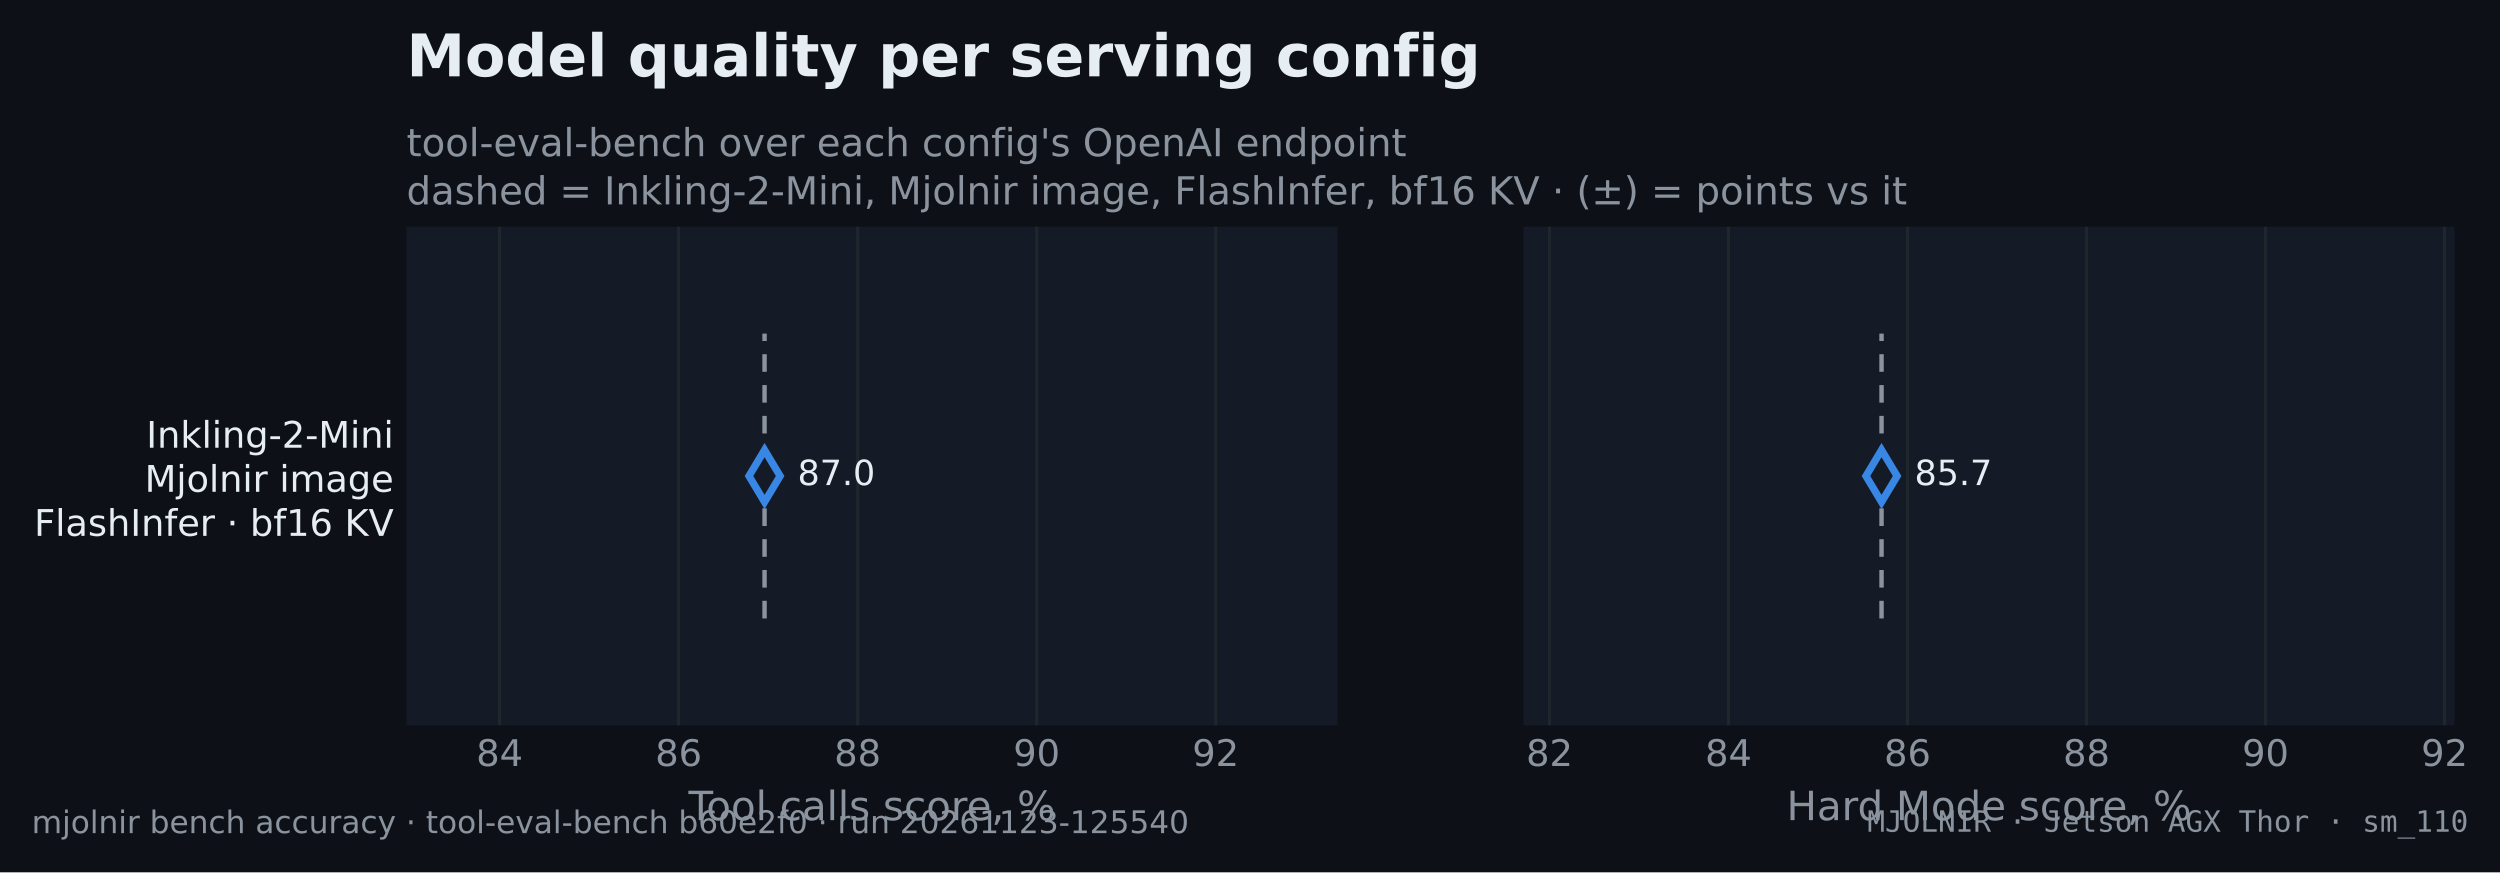
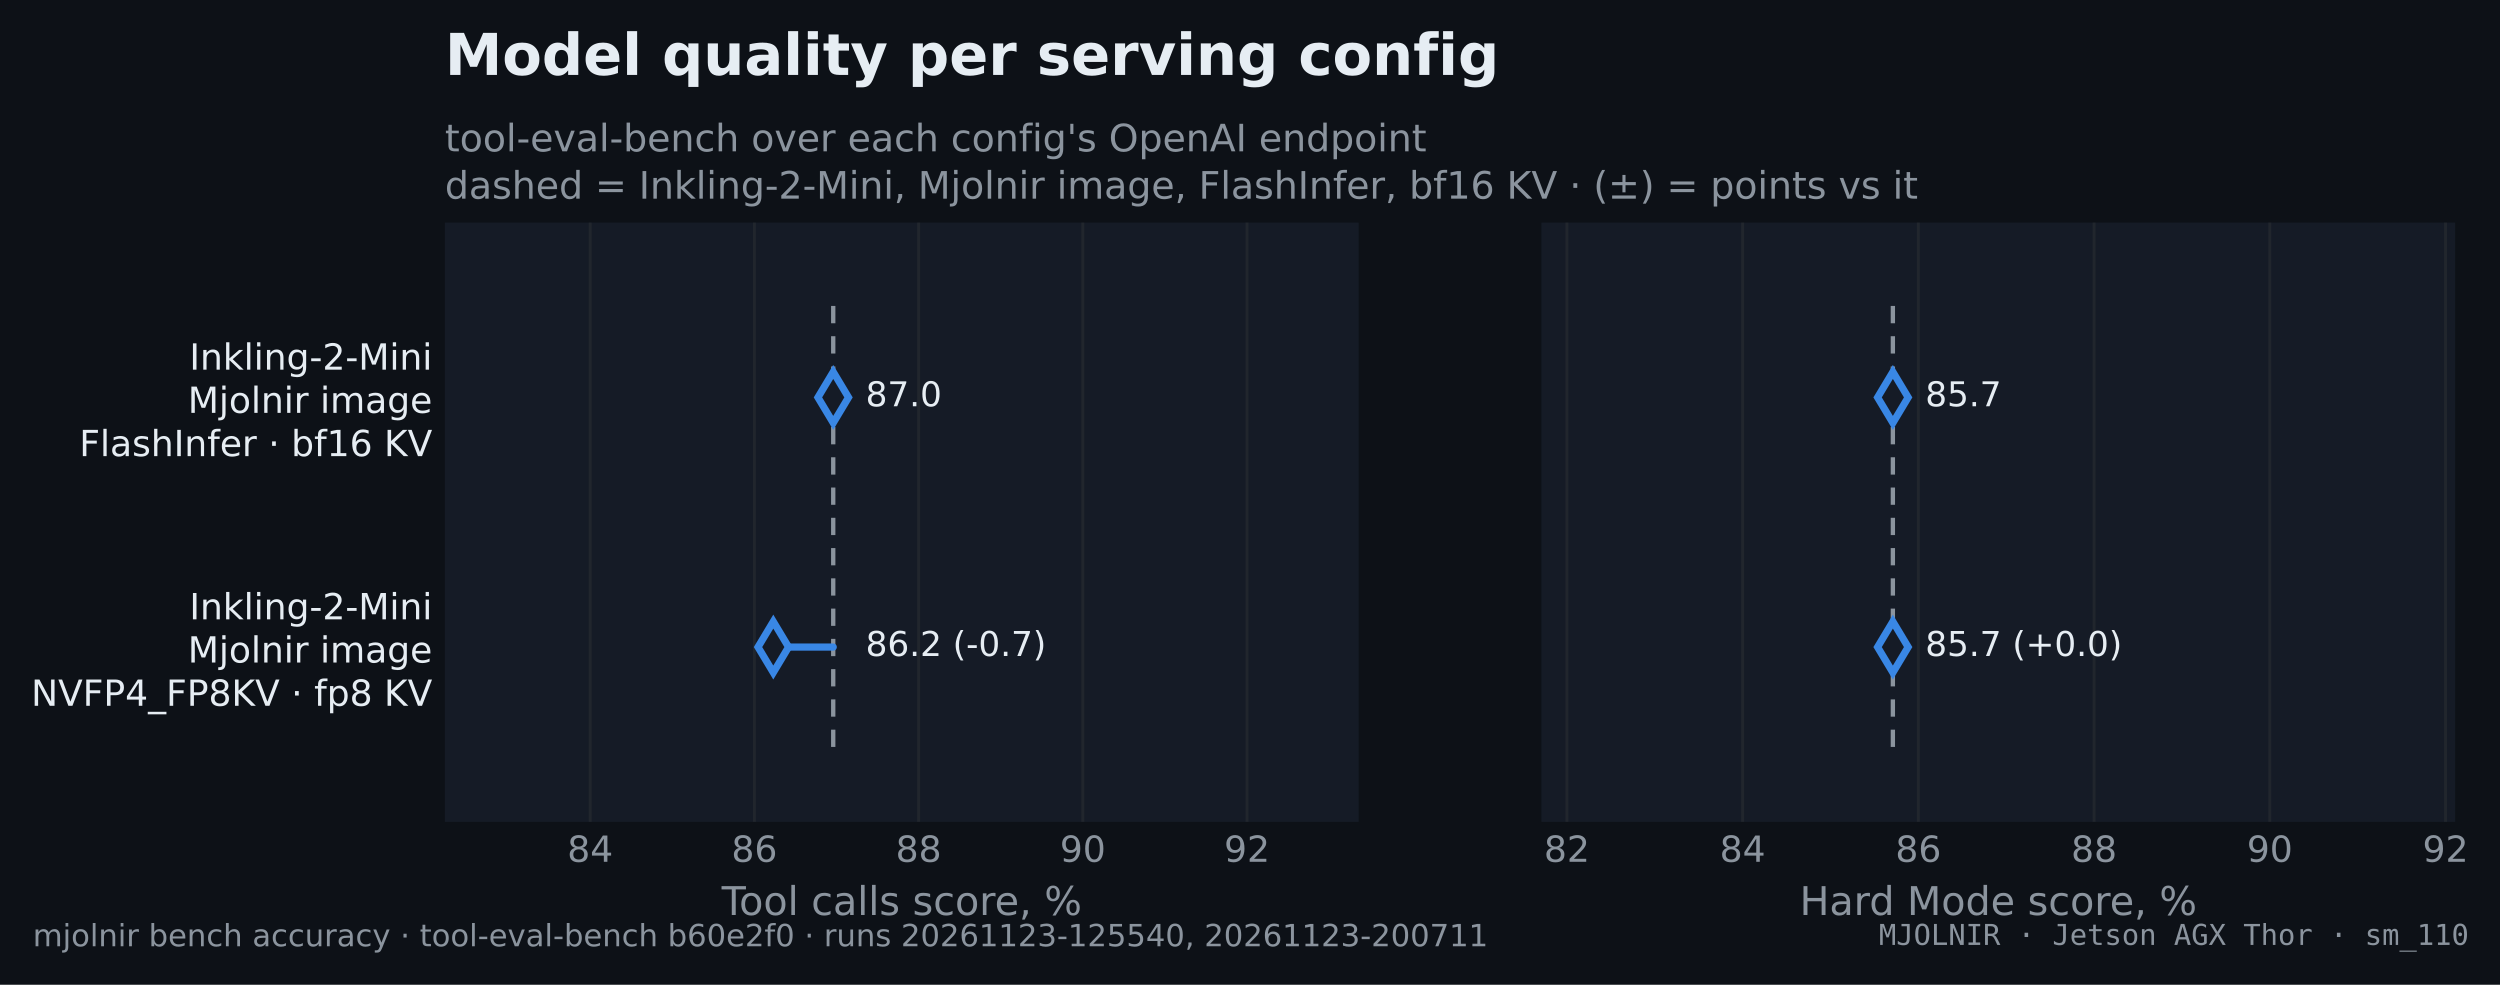
- <svg xmlns="http://www.w3.org/2000/svg" xmlns:xlink="http://www.w3.org/1999/xlink" width="681.217pt" height="237.698pt" viewBox="0 0 681.217 237.698" version="1.1">
+ <svg xmlns="http://www.w3.org/2000/svg" xmlns:xlink="http://www.w3.org/1999/xlink" width="693.927pt" height="273.338pt" viewBox="0 0 693.927 273.338" version="1.1">
  <defs>
    <style type="text/css">*{stroke-linejoin: round; stroke-linecap: butt}</style>
  </defs>
  <g id="figure_1">
    <g id="patch_1">
-       <path d="M 0 237.698 L 681.217 237.698 L 681.217 0 L 0 0 z " style="fill: #0d1117" />
+       <path d="M 0 273.338 L 693.927 273.338 L 693.927 0 L 0 0 z " style="fill: #0d1117" />
    </g>
    <g id="axes_1">
      <g id="patch_2">
-         <path d="M 110.78 197.625 L 364.416 197.625 L 364.416 61.797 L 110.78 61.797 z " style="fill: #151b26" />
+         <path d="M 123.49 228.118 L 377.126 228.118 L 377.126 61.797 L 123.49 61.797 z " style="fill: #151b26" />
      </g>
      <g id="matplotlib.axis_1">
        <g id="xtick_1">
          <g id="line2d_1">
-             <path d="M 136.144 197.625 L 136.144 61.797 " clip-path="url(#p457176305f)" style="fill: none; stroke: #21262d; stroke-width: 0.8; stroke-linecap: square" />
+             <path d="M 163.826 228.118 L 163.826 61.797 " clip-path="url(#p901aa316a7)" style="fill: none; stroke: #21262d; stroke-width: 0.8; stroke-linecap: square" />
          </g>
          <g id="line2d_2" />
          <g id="text_1">
-             <text style="font-size: 10px; font-family: 'DejaVu Sans'; text-anchor: middle; fill: #8b949e" x="136.144" y="208.723" transform="rotate(-0 136.1436 208.7232)">84</text>
+             <text style="font-size: 10px; font-family: 'DejaVu Sans'; text-anchor: middle; fill: #8b949e" x="163.826" y="239.215" transform="rotate(-0 163.8257 239.2152)">84</text>
          </g>
        </g>
        <g id="xtick_2">
          <g id="line2d_3">
-             <path d="M 184.92 197.625 L 184.92 61.797 " clip-path="url(#p457176305f)" style="fill: none; stroke: #21262d; stroke-width: 0.8; stroke-linecap: square" />
+             <path d="M 209.403 228.118 L 209.403 61.797 " clip-path="url(#p901aa316a7)" style="fill: none; stroke: #21262d; stroke-width: 0.8; stroke-linecap: square" />
          </g>
          <g id="line2d_4" />
          <g id="text_2">
-             <text style="font-size: 10px; font-family: 'DejaVu Sans'; text-anchor: middle; fill: #8b949e" x="184.92" y="208.723" transform="rotate(-0 184.9199 208.7232)">86</text>
+             <text style="font-size: 10px; font-family: 'DejaVu Sans'; text-anchor: middle; fill: #8b949e" x="209.403" y="239.215" transform="rotate(-0 209.4028 239.2152)">86</text>
          </g>
        </g>
        <g id="xtick_3">
          <g id="line2d_5">
-             <path d="M 233.696 197.625 L 233.696 61.797 " clip-path="url(#p457176305f)" style="fill: none; stroke: #21262d; stroke-width: 0.8; stroke-linecap: square" />
+             <path d="M 254.98 228.118 L 254.98 61.797 " clip-path="url(#p901aa316a7)" style="fill: none; stroke: #21262d; stroke-width: 0.8; stroke-linecap: square" />
          </g>
          <g id="line2d_6" />
          <g id="text_3">
-             <text style="font-size: 10px; font-family: 'DejaVu Sans'; text-anchor: middle; fill: #8b949e" x="233.696" y="208.723" transform="rotate(-0 233.6961 208.7232)">88</text>
+             <text style="font-size: 10px; font-family: 'DejaVu Sans'; text-anchor: middle; fill: #8b949e" x="254.98" y="239.215" transform="rotate(-0 254.9798 239.2152)">88</text>
          </g>
        </g>
        <g id="xtick_4">
          <g id="line2d_7">
-             <path d="M 282.472 197.625 L 282.472 61.797 " clip-path="url(#p457176305f)" style="fill: none; stroke: #21262d; stroke-width: 0.8; stroke-linecap: square" />
+             <path d="M 300.557 228.118 L 300.557 61.797 " clip-path="url(#p901aa316a7)" style="fill: none; stroke: #21262d; stroke-width: 0.8; stroke-linecap: square" />
          </g>
          <g id="line2d_8" />
          <g id="text_4">
-             <text style="font-size: 10px; font-family: 'DejaVu Sans'; text-anchor: middle; fill: #8b949e" x="282.472" y="208.723" transform="rotate(-0 282.4723 208.7232)">90</text>
+             <text style="font-size: 10px; font-family: 'DejaVu Sans'; text-anchor: middle; fill: #8b949e" x="300.557" y="239.215" transform="rotate(-0 300.5569 239.2152)">90</text>
          </g>
        </g>
        <g id="xtick_5">
          <g id="line2d_9">
-             <path d="M 331.249 197.625 L 331.249 61.797 " clip-path="url(#p457176305f)" style="fill: none; stroke: #21262d; stroke-width: 0.8; stroke-linecap: square" />
+             <path d="M 346.134 228.118 L 346.134 61.797 " clip-path="url(#p901aa316a7)" style="fill: none; stroke: #21262d; stroke-width: 0.8; stroke-linecap: square" />
          </g>
          <g id="line2d_10" />
          <g id="text_5">
-             <text style="font-size: 10px; font-family: 'DejaVu Sans'; text-anchor: middle; fill: #8b949e" x="331.249" y="208.723" transform="rotate(-0 331.2485 208.7232)">92</text>
+             <text style="font-size: 10px; font-family: 'DejaVu Sans'; text-anchor: middle; fill: #8b949e" x="346.134" y="239.215" transform="rotate(-0 346.134 239.2152)">92</text>
          </g>
        </g>
        <g id="text_6">
-           <text style="font-size: 11px; font-family: 'DejaVu Sans'; text-anchor: middle; fill: #8b949e" x="237.598" y="223.484" transform="rotate(-0 237.5982 223.4838)">Tool calls score, %</text>
+           <text style="font-size: 11px; font-family: 'DejaVu Sans'; text-anchor: middle; fill: #8b949e" x="250.308" y="253.976" transform="rotate(-0 250.3082 253.9758)">Tool calls score, %</text>
        </g>
      </g>
      <g id="matplotlib.axis_2">
        <g id="ytick_1">
          <g id="line2d_11" />
          <g id="text_7">
-             <text style="font-size: 10px; font-family: 'DejaVu Sans'; fill: #e6edf3" transform="translate(39.85969 122.0085)">Inkling-2-Mini</text>
-             <text style="font-size: 10px; font-family: 'DejaVu Sans'; fill: #e6edf3" transform="translate(39.42375 134.0112)">Mjolnir image</text>
-             <text style="font-size: 10px; font-family: 'DejaVu Sans'; fill: #e6edf3" transform="translate(9.29875 146.0139)">FlashInfer · bf16 KV</text>
+             <text style="font-size: 10px; font-family: 'DejaVu Sans'; fill: #e6edf3" transform="translate(52.56969 102.6045)">Inkling-2-Mini</text>
+             <text style="font-size: 10px; font-family: 'DejaVu Sans'; fill: #e6edf3" transform="translate(52.13375 114.6072)">Mjolnir image</text>
+             <text style="font-size: 10px; font-family: 'DejaVu Sans'; fill: #e6edf3" transform="translate(22.00875 126.6099)">FlashInfer · bf16 KV</text>
+           </g>
+         </g>
+         <g id="ytick_2">
+           <g id="line2d_12" />
+           <g id="text_8">
+             <text style="font-size: 10px; font-family: 'DejaVu Sans'; fill: #e6edf3" transform="translate(52.56969 171.9045)">Inkling-2-Mini</text>
+             <text style="font-size: 10px; font-family: 'DejaVu Sans'; fill: #e6edf3" transform="translate(52.13375 183.9072)">Mjolnir image</text>
+             <text style="font-size: 10px; font-family: 'DejaVu Sans'; fill: #e6edf3" transform="translate(8.64 195.9099)">NVFP4_FP8KV · fp8 KV</text>
          </g>
        </g>
      </g>
      <g id="LineCollection_1">
-         <path d="M 208.332 168.519 L 208.332 90.903 " clip-path="url(#p457176305f)" style="fill: none; stroke-dasharray: 4.8,3.6; stroke-dashoffset: 0; stroke: #8b949e; stroke-width: 1.2" />
-       </g>
-       <g id="text_8">
-         <text style="font-size: 9.5px; font-family: 'DejaVu Sans'; text-anchor: start; fill: #e6edf3" x="217.332" y="132.179" transform="rotate(-0 217.3324 132.1793)">87.0</text>
+         <path d="M 231.28 207.327 L 231.28 82.588 " clip-path="url(#p901aa316a7)" style="fill: none; stroke-dasharray: 4.8,3.6; stroke-dashoffset: 0; stroke: #8b949e; stroke-width: 1.2" />
      </g>
      <g id="text_9">
-         <text style="font-size: 10.5px; font-family: 'DejaVu Sans'; fill: #8b949e" transform="translate(110.78 42.56244)">tool-eval-bench over each config's OpenAI endpoint</text>
-         <text style="font-size: 10.5px; font-family: 'DejaVu Sans'; fill: #8b949e" transform="translate(110.78 55.68744)">dashed = Inkling-2-Mini, Mjolnir image, FlashInfer, bf16 KV · (±) = points vs it</text>
+         <text style="font-size: 9.5px; font-family: 'DejaVu Sans'; text-anchor: start; fill: #e6edf3" x="240.28" y="112.775" transform="rotate(-0 240.2798 112.7753)">87.0</text>
+       </g>
+       <g id="line2d_13">
+         <path d="M 231.28 179.607 L 214.644 179.607 " clip-path="url(#p901aa316a7)" style="fill: none; stroke: #3987e5; stroke-width: 2; stroke-linecap: round" />
      </g>
      <g id="text_10">
-         <text style="font-weight: 700; font-size: 16px; font-family: 'DejaVu Sans'; text-anchor: start; fill: #e6edf3" x="110.78" y="20.797" transform="rotate(-0 110.78 20.7975)">Model quality per serving config</text>
-       </g>
-       <g id="line2d_12">
+         <text style="font-size: 9.5px; font-family: 'DejaVu Sans'; text-anchor: start; fill: #e6edf3" x="240.28" y="182.075" transform="rotate(-0 240.2798 182.0753)">86.2 (-0.7)</text>
+       </g>
+       <g id="text_11">
+         <text style="font-size: 10.5px; font-family: 'DejaVu Sans'; fill: #8b949e" transform="translate(123.49 42.01358)">tool-eval-bench over each config's OpenAI endpoint</text>
+         <text style="font-size: 10.5px; font-family: 'DejaVu Sans'; fill: #8b949e" transform="translate(123.49 55.13858)">dashed = Inkling-2-Mini, Mjolnir image, FlashInfer, bf16 KV · (±) = points vs it</text>
+       </g>
+       <g id="text_12">
+         <text style="font-weight: 700; font-size: 16px; font-family: 'DejaVu Sans'; text-anchor: start; fill: #e6edf3" x="123.49" y="20.797" transform="rotate(-0 123.49 20.7975)">Model quality per serving config</text>
+       </g>
+       <g id="line2d_14">
        <defs>
          <path id="mc0d5d7eea4" d="M -0 7.071 L 4.243 0 L -0 -7.071 L -4.243 -0 z " style="stroke: #3987e5; stroke-width: 2; stroke-linejoin: miter" />
        </defs>
-         <g clip-path="url(#p457176305f)">
-           <use xlink:href="#mc0d5d7eea4" x="208.332" y="129.712" style="fill: #151b26; stroke: #3987e5; stroke-width: 2; stroke-linejoin: miter" />
+         <g clip-path="url(#p901aa316a7)">
+           <use xlink:href="#mc0d5d7eea4" x="231.28" y="110.308" style="fill: #151b26; stroke: #3987e5; stroke-width: 2; stroke-linejoin: miter" />
+         </g>
+       </g>
+       <g id="line2d_15">
+         <g clip-path="url(#p901aa316a7)">
+           <use xlink:href="#mc0d5d7eea4" x="214.644" y="179.607" style="fill: #151b26; stroke: #3987e5; stroke-width: 2; stroke-linejoin: miter" />
        </g>
      </g>
    </g>
    <g id="axes_2">
      <g id="patch_3">
-         <path d="M 415.144 197.625 L 668.78 197.625 L 668.78 61.797 L 415.144 61.797 z " style="fill: #151b26" />
+         <path d="M 427.854 228.118 L 681.49 228.118 L 681.49 61.797 L 427.854 61.797 z " style="fill: #151b26" />
      </g>
      <g id="matplotlib.axis_3">
        <g id="xtick_6">
-           <g id="line2d_13">
-             <path d="M 422.216 197.625 L 422.216 61.797 " clip-path="url(#p7561c95b01)" style="fill: none; stroke: #21262d; stroke-width: 0.8; stroke-linecap: square" />
-           </g>
-           <g id="line2d_14" />
-           <g id="text_11">
-             <text style="font-size: 10px; font-family: 'DejaVu Sans'; text-anchor: middle; fill: #8b949e" x="422.216" y="208.723" transform="rotate(-0 422.2162 208.7232)">82</text>
+           <g id="line2d_16">
+             <path d="M 434.926 228.118 L 434.926 61.797 " clip-path="url(#p3062592e2f)" style="fill: none; stroke: #21262d; stroke-width: 0.8; stroke-linecap: square" />
+           </g>
+           <g id="line2d_17" />
+           <g id="text_13">
+             <text style="font-size: 10px; font-family: 'DejaVu Sans'; text-anchor: middle; fill: #8b949e" x="434.926" y="239.215" transform="rotate(-0 434.9262 239.2152)">82</text>
          </g>
        </g>
        <g id="xtick_7">
-           <g id="line2d_15">
-             <path d="M 470.992 197.625 L 470.992 61.797 " clip-path="url(#p7561c95b01)" style="fill: none; stroke: #21262d; stroke-width: 0.8; stroke-linecap: square" />
-           </g>
-           <g id="line2d_16" />
-           <g id="text_12">
-             <text style="font-size: 10px; font-family: 'DejaVu Sans'; text-anchor: middle; fill: #8b949e" x="470.992" y="208.723" transform="rotate(-0 470.9924 208.7232)">84</text>
+           <g id="line2d_18">
+             <path d="M 483.702 228.118 L 483.702 61.797 " clip-path="url(#p3062592e2f)" style="fill: none; stroke: #21262d; stroke-width: 0.8; stroke-linecap: square" />
+           </g>
+           <g id="line2d_19" />
+           <g id="text_14">
+             <text style="font-size: 10px; font-family: 'DejaVu Sans'; text-anchor: middle; fill: #8b949e" x="483.702" y="239.215" transform="rotate(-0 483.7024 239.2152)">84</text>
          </g>
        </g>
        <g id="xtick_8">
-           <g id="line2d_17">
-             <path d="M 519.769 197.625 L 519.769 61.797 " clip-path="url(#p7561c95b01)" style="fill: none; stroke: #21262d; stroke-width: 0.8; stroke-linecap: square" />
-           </g>
-           <g id="line2d_18" />
-           <g id="text_13">
-             <text style="font-size: 10px; font-family: 'DejaVu Sans'; text-anchor: middle; fill: #8b949e" x="519.769" y="208.723" transform="rotate(-0 519.7686 208.7232)">86</text>
+           <g id="line2d_20">
+             <path d="M 532.479 228.118 L 532.479 61.797 " clip-path="url(#p3062592e2f)" style="fill: none; stroke: #21262d; stroke-width: 0.8; stroke-linecap: square" />
+           </g>
+           <g id="line2d_21" />
+           <g id="text_15">
+             <text style="font-size: 10px; font-family: 'DejaVu Sans'; text-anchor: middle; fill: #8b949e" x="532.479" y="239.215" transform="rotate(-0 532.4786 239.2152)">86</text>
          </g>
        </g>
        <g id="xtick_9">
-           <g id="line2d_19">
-             <path d="M 568.545 197.625 L 568.545 61.797 " clip-path="url(#p7561c95b01)" style="fill: none; stroke: #21262d; stroke-width: 0.8; stroke-linecap: square" />
-           </g>
-           <g id="line2d_20" />
-           <g id="text_14">
-             <text style="font-size: 10px; font-family: 'DejaVu Sans'; text-anchor: middle; fill: #8b949e" x="568.545" y="208.723" transform="rotate(-0 568.5449 208.7232)">88</text>
+           <g id="line2d_22">
+             <path d="M 581.255 228.118 L 581.255 61.797 " clip-path="url(#p3062592e2f)" style="fill: none; stroke: #21262d; stroke-width: 0.8; stroke-linecap: square" />
+           </g>
+           <g id="line2d_23" />
+           <g id="text_16">
+             <text style="font-size: 10px; font-family: 'DejaVu Sans'; text-anchor: middle; fill: #8b949e" x="581.255" y="239.215" transform="rotate(-0 581.2549 239.2152)">88</text>
          </g>
        </g>
        <g id="xtick_10">
-           <g id="line2d_21">
-             <path d="M 617.321 197.625 L 617.321 61.797 " clip-path="url(#p7561c95b01)" style="fill: none; stroke: #21262d; stroke-width: 0.8; stroke-linecap: square" />
-           </g>
-           <g id="line2d_22" />
-           <g id="text_15">
-             <text style="font-size: 10px; font-family: 'DejaVu Sans'; text-anchor: middle; fill: #8b949e" x="617.321" y="208.723" transform="rotate(-0 617.3211 208.7232)">90</text>
+           <g id="line2d_24">
+             <path d="M 630.031 228.118 L 630.031 61.797 " clip-path="url(#p3062592e2f)" style="fill: none; stroke: #21262d; stroke-width: 0.8; stroke-linecap: square" />
+           </g>
+           <g id="line2d_25" />
+           <g id="text_17">
+             <text style="font-size: 10px; font-family: 'DejaVu Sans'; text-anchor: middle; fill: #8b949e" x="630.031" y="239.215" transform="rotate(-0 630.0311 239.2152)">90</text>
          </g>
        </g>
        <g id="xtick_11">
-           <g id="line2d_23">
-             <path d="M 666.097 197.625 L 666.097 61.797 " clip-path="url(#p7561c95b01)" style="fill: none; stroke: #21262d; stroke-width: 0.8; stroke-linecap: square" />
-           </g>
-           <g id="line2d_24" />
-           <g id="text_16">
-             <text style="font-size: 10px; font-family: 'DejaVu Sans'; text-anchor: middle; fill: #8b949e" x="666.097" y="208.723" transform="rotate(-0 666.0973 208.7232)">92</text>
-           </g>
-         </g>
-         <g id="text_17">
-           <text style="font-size: 11px; font-family: 'DejaVu Sans'; text-anchor: middle; fill: #8b949e" x="541.962" y="223.484" transform="rotate(-0 541.9618 223.4838)">Hard Mode score, %</text>
+           <g id="line2d_26">
+             <path d="M 678.807 228.118 L 678.807 61.797 " clip-path="url(#p3062592e2f)" style="fill: none; stroke: #21262d; stroke-width: 0.8; stroke-linecap: square" />
+           </g>
+           <g id="line2d_27" />
+           <g id="text_18">
+             <text style="font-size: 10px; font-family: 'DejaVu Sans'; text-anchor: middle; fill: #8b949e" x="678.807" y="239.215" transform="rotate(-0 678.8073 239.2152)">92</text>
+           </g>
+         </g>
+         <g id="text_19">
+           <text style="font-size: 11px; font-family: 'DejaVu Sans'; text-anchor: middle; fill: #8b949e" x="554.672" y="253.976" transform="rotate(-0 554.6718 253.9758)">Hard Mode score, %</text>
        </g>
      </g>
      <g id="matplotlib.axis_4">
-         <g id="ytick_2">
-           <g id="line2d_25" />
+         <g id="ytick_3">
+           <g id="line2d_28" />
+         </g>
+         <g id="ytick_4">
+           <g id="line2d_29" />
        </g>
      </g>
      <g id="LineCollection_2">
-         <path d="M 512.696 168.519 L 512.696 90.903 " clip-path="url(#p7561c95b01)" style="fill: none; stroke-dasharray: 4.8,3.6; stroke-dashoffset: 0; stroke: #8b949e; stroke-width: 1.2" />
-       </g>
-       <g id="text_18">
-         <text style="font-size: 9.5px; font-family: 'DejaVu Sans'; text-anchor: start; fill: #e6edf3" x="521.696" y="132.179" transform="rotate(-0 521.6961 132.1793)">85.7</text>
-       </g>
-       <g id="line2d_26">
-         <g clip-path="url(#p7561c95b01)">
-           <use xlink:href="#mc0d5d7eea4" x="512.696" y="129.712" style="fill: #151b26; stroke: #3987e5; stroke-width: 2; stroke-linejoin: miter" />
-         </g>
-       </g>
-     </g>
-     <g id="text_19">
-       <text style="font-size: 8.5px; font-family: 'DejaVu Sans'; text-anchor: start; fill: #8b949e" x="8.64" y="227.016" transform="rotate(-0 8.64 227.0162)">mjolnir bench accuracy · tool-eval-bench b60e2f0 · run 20261123-125540</text>
-     </g>
-     <g id="text_20">
-       <text style="font-size: 8px; font-family: 'DejaVu Sans Mono', 'Bitstream Vera Sans Mono', 'Computer Modern Typewriter', 'Andale Mono', 'Nimbus Mono L', 'Courier New', 'Courier', 'Fixed', 'Terminal', monospace; text-anchor: end; fill: #8b949e" x="672.577" y="226.636" transform="rotate(-0 672.5773 226.6362)">MJOLNIR · Jetson AGX Thor · sm_110</text>
+         <path d="M 525.406 207.327 L 525.406 82.588 " clip-path="url(#p3062592e2f)" style="fill: none; stroke-dasharray: 4.8,3.6; stroke-dashoffset: 0; stroke: #8b949e; stroke-width: 1.2" />
+       </g>
+       <g id="text_20">
+         <text style="font-size: 9.5px; font-family: 'DejaVu Sans'; text-anchor: start; fill: #e6edf3" x="534.406" y="112.775" transform="rotate(-0 534.4061 112.7753)">85.7</text>
+       </g>
+       <g id="line2d_30">
+         <path d="M 525.406 179.607 L 525.406 179.607 " clip-path="url(#p3062592e2f)" style="fill: none; stroke: #3987e5; stroke-width: 2; stroke-linecap: round" />
+       </g>
+       <g id="text_21">
+         <text style="font-size: 9.5px; font-family: 'DejaVu Sans'; text-anchor: start; fill: #e6edf3" x="534.406" y="182.075" transform="rotate(-0 534.4061 182.0753)">85.7 (+0.0)</text>
+       </g>
+       <g id="line2d_31">
+         <g clip-path="url(#p3062592e2f)">
+           <use xlink:href="#mc0d5d7eea4" x="525.406" y="110.308" style="fill: #151b26; stroke: #3987e5; stroke-width: 2; stroke-linejoin: miter" />
+         </g>
+       </g>
+       <g id="line2d_32">
+         <g clip-path="url(#p3062592e2f)">
+           <use xlink:href="#mc0d5d7eea4" x="525.406" y="179.607" style="fill: #151b26; stroke: #3987e5; stroke-width: 2; stroke-linejoin: miter" />
+         </g>
+       </g>
+     </g>
+     <g id="text_22">
+       <text style="font-size: 8.5px; font-family: 'DejaVu Sans'; text-anchor: start; fill: #8b949e" x="9.11" y="262.656" transform="rotate(-0 9.11 262.6562)">mjolnir bench accuracy · tool-eval-bench b60e2f0 · runs 20261123-125540, 20261123-200711</text>
+     </g>
+     <g id="text_23">
+       <text style="font-size: 8px; font-family: 'DejaVu Sans Mono', 'Bitstream Vera Sans Mono', 'Computer Modern Typewriter', 'Andale Mono', 'Nimbus Mono L', 'Courier New', 'Courier', 'Fixed', 'Terminal', monospace; text-anchor: end; fill: #8b949e" x="685.287" y="262.276" transform="rotate(-0 685.2873 262.2763)">MJOLNIR · Jetson AGX Thor · sm_110</text>
    </g>
  </g>
  <defs>
-     <clipPath id="p457176305f">
-       <rect x="110.78" y="61.797" width="253.636" height="135.828" />
+     <clipPath id="p901aa316a7">
+       <rect x="123.49" y="61.797" width="253.636" height="166.32" />
    </clipPath>
-     <clipPath id="p7561c95b01">
-       <rect x="415.144" y="61.797" width="253.636" height="135.828" />
+     <clipPath id="p3062592e2f">
+       <rect x="427.854" y="61.797" width="253.636" height="166.32" />
    </clipPath>
  </defs>
</svg>
